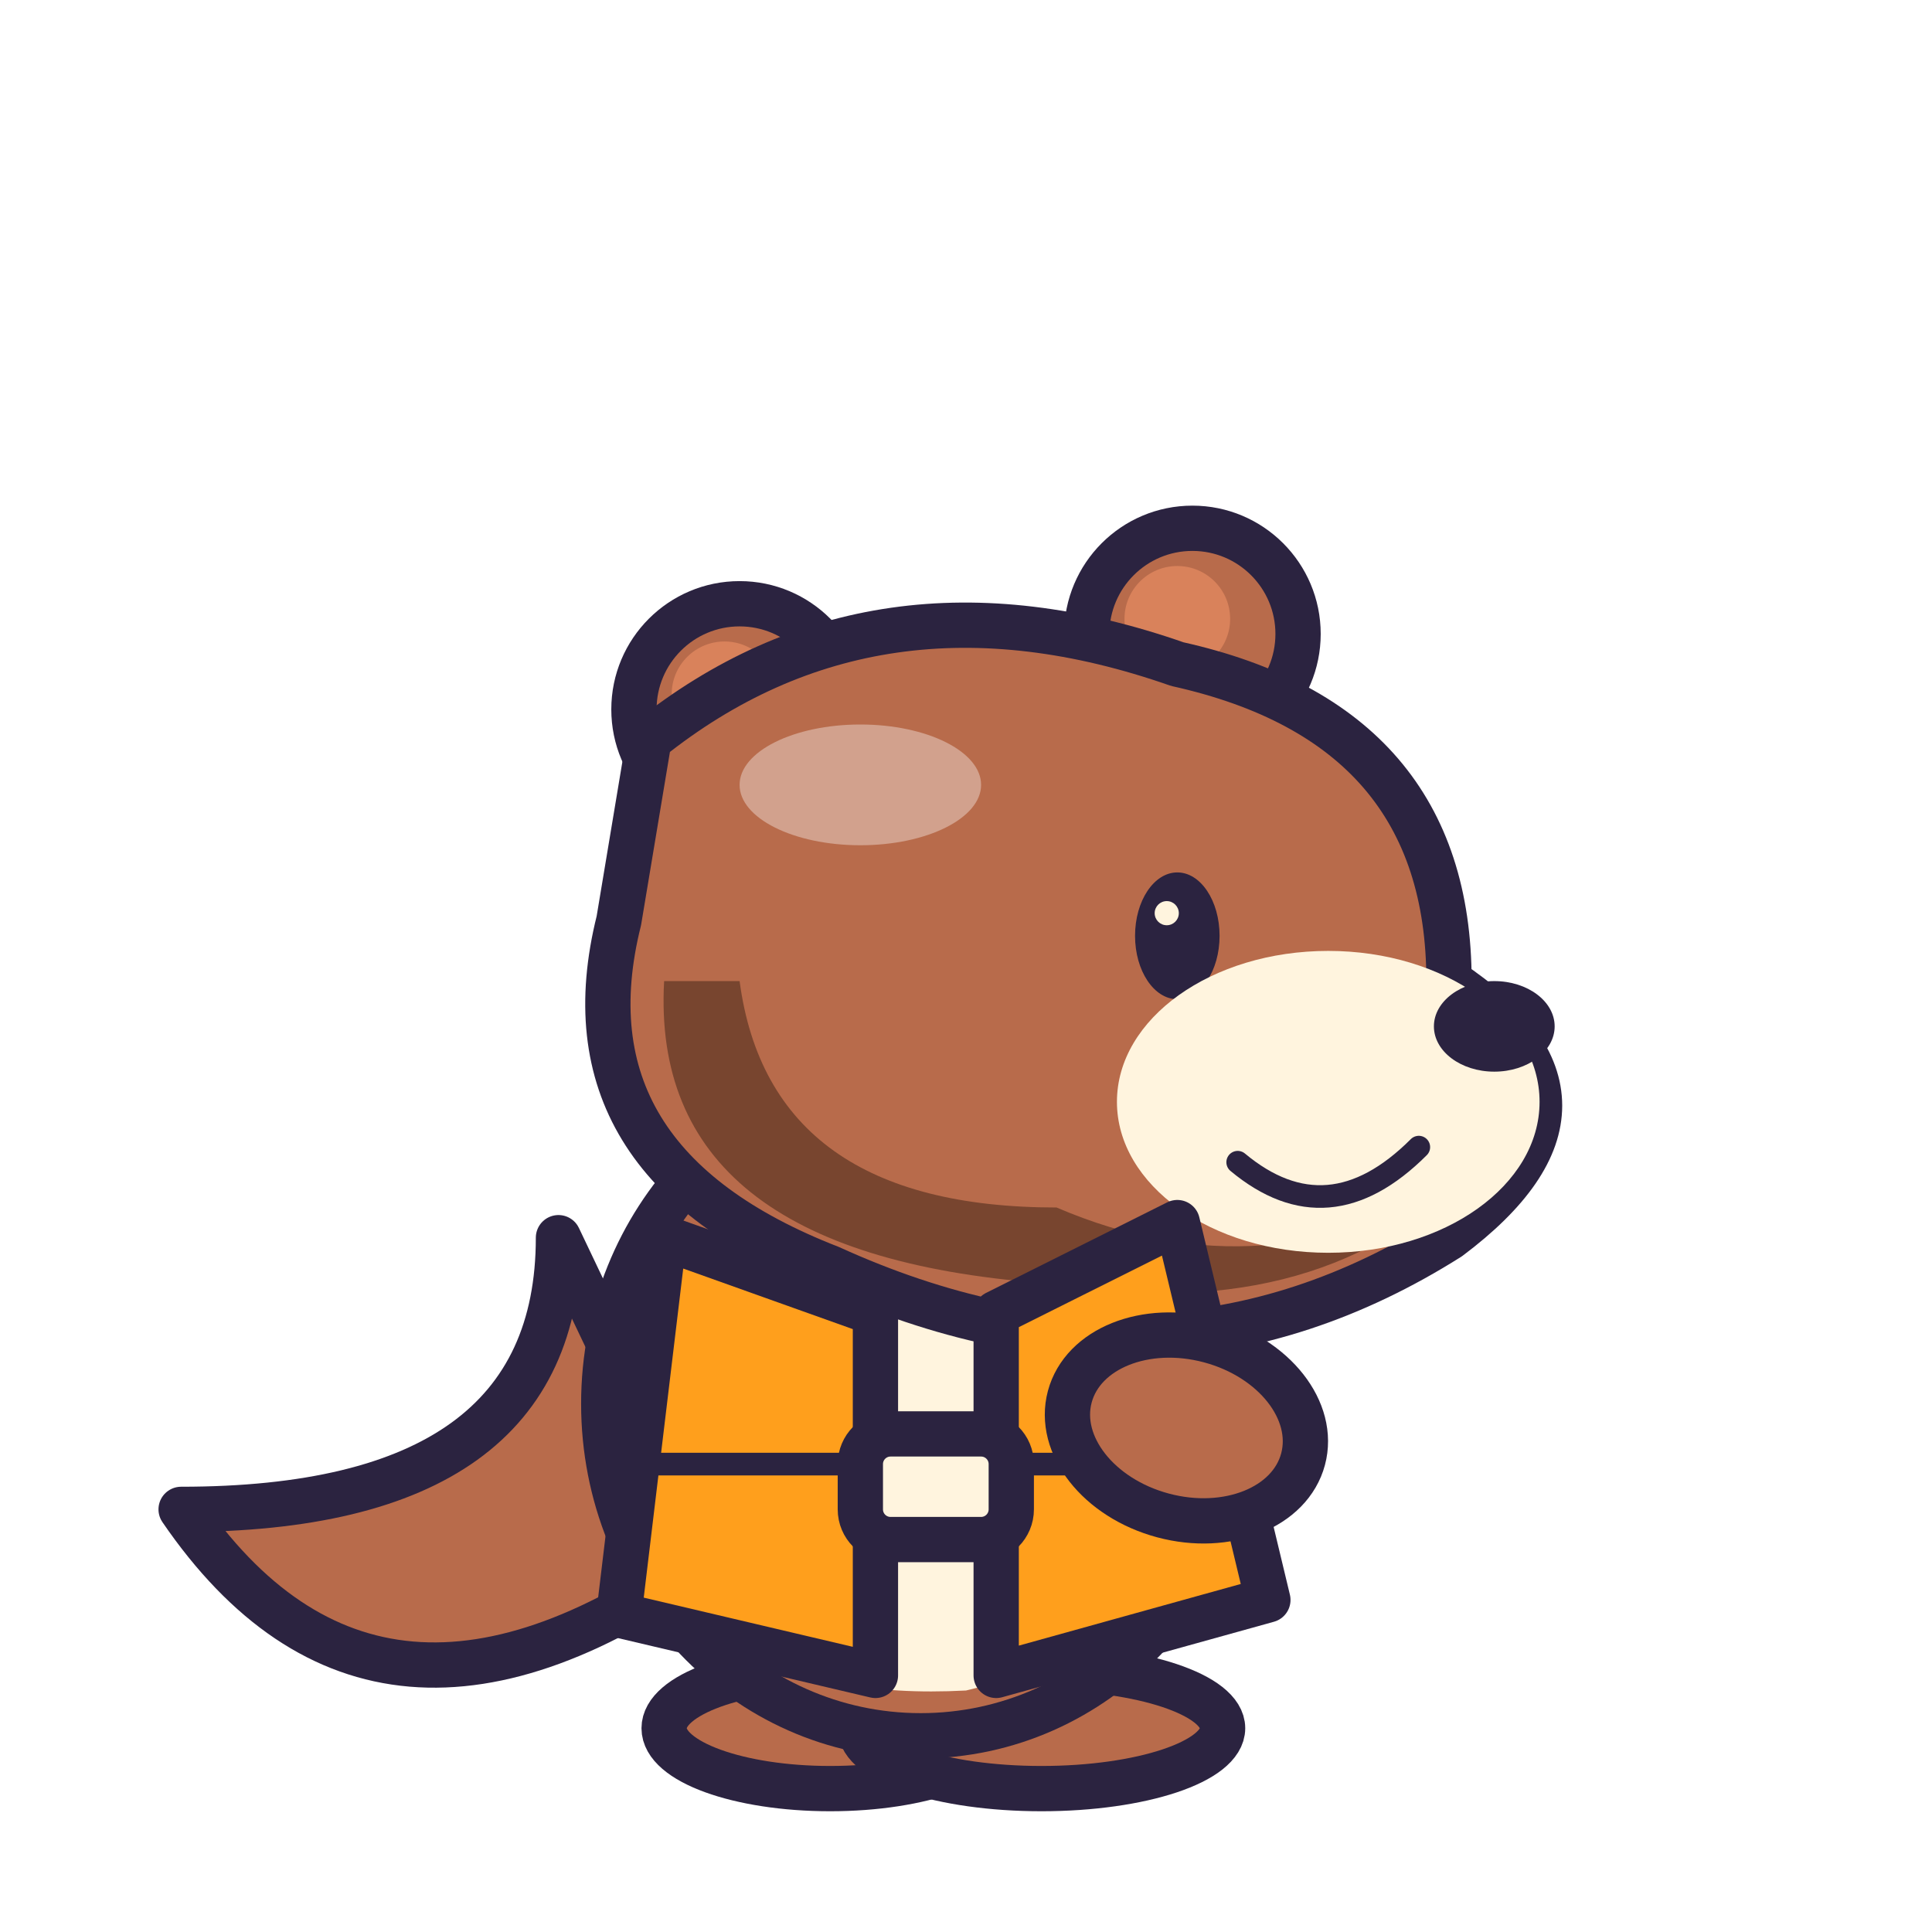
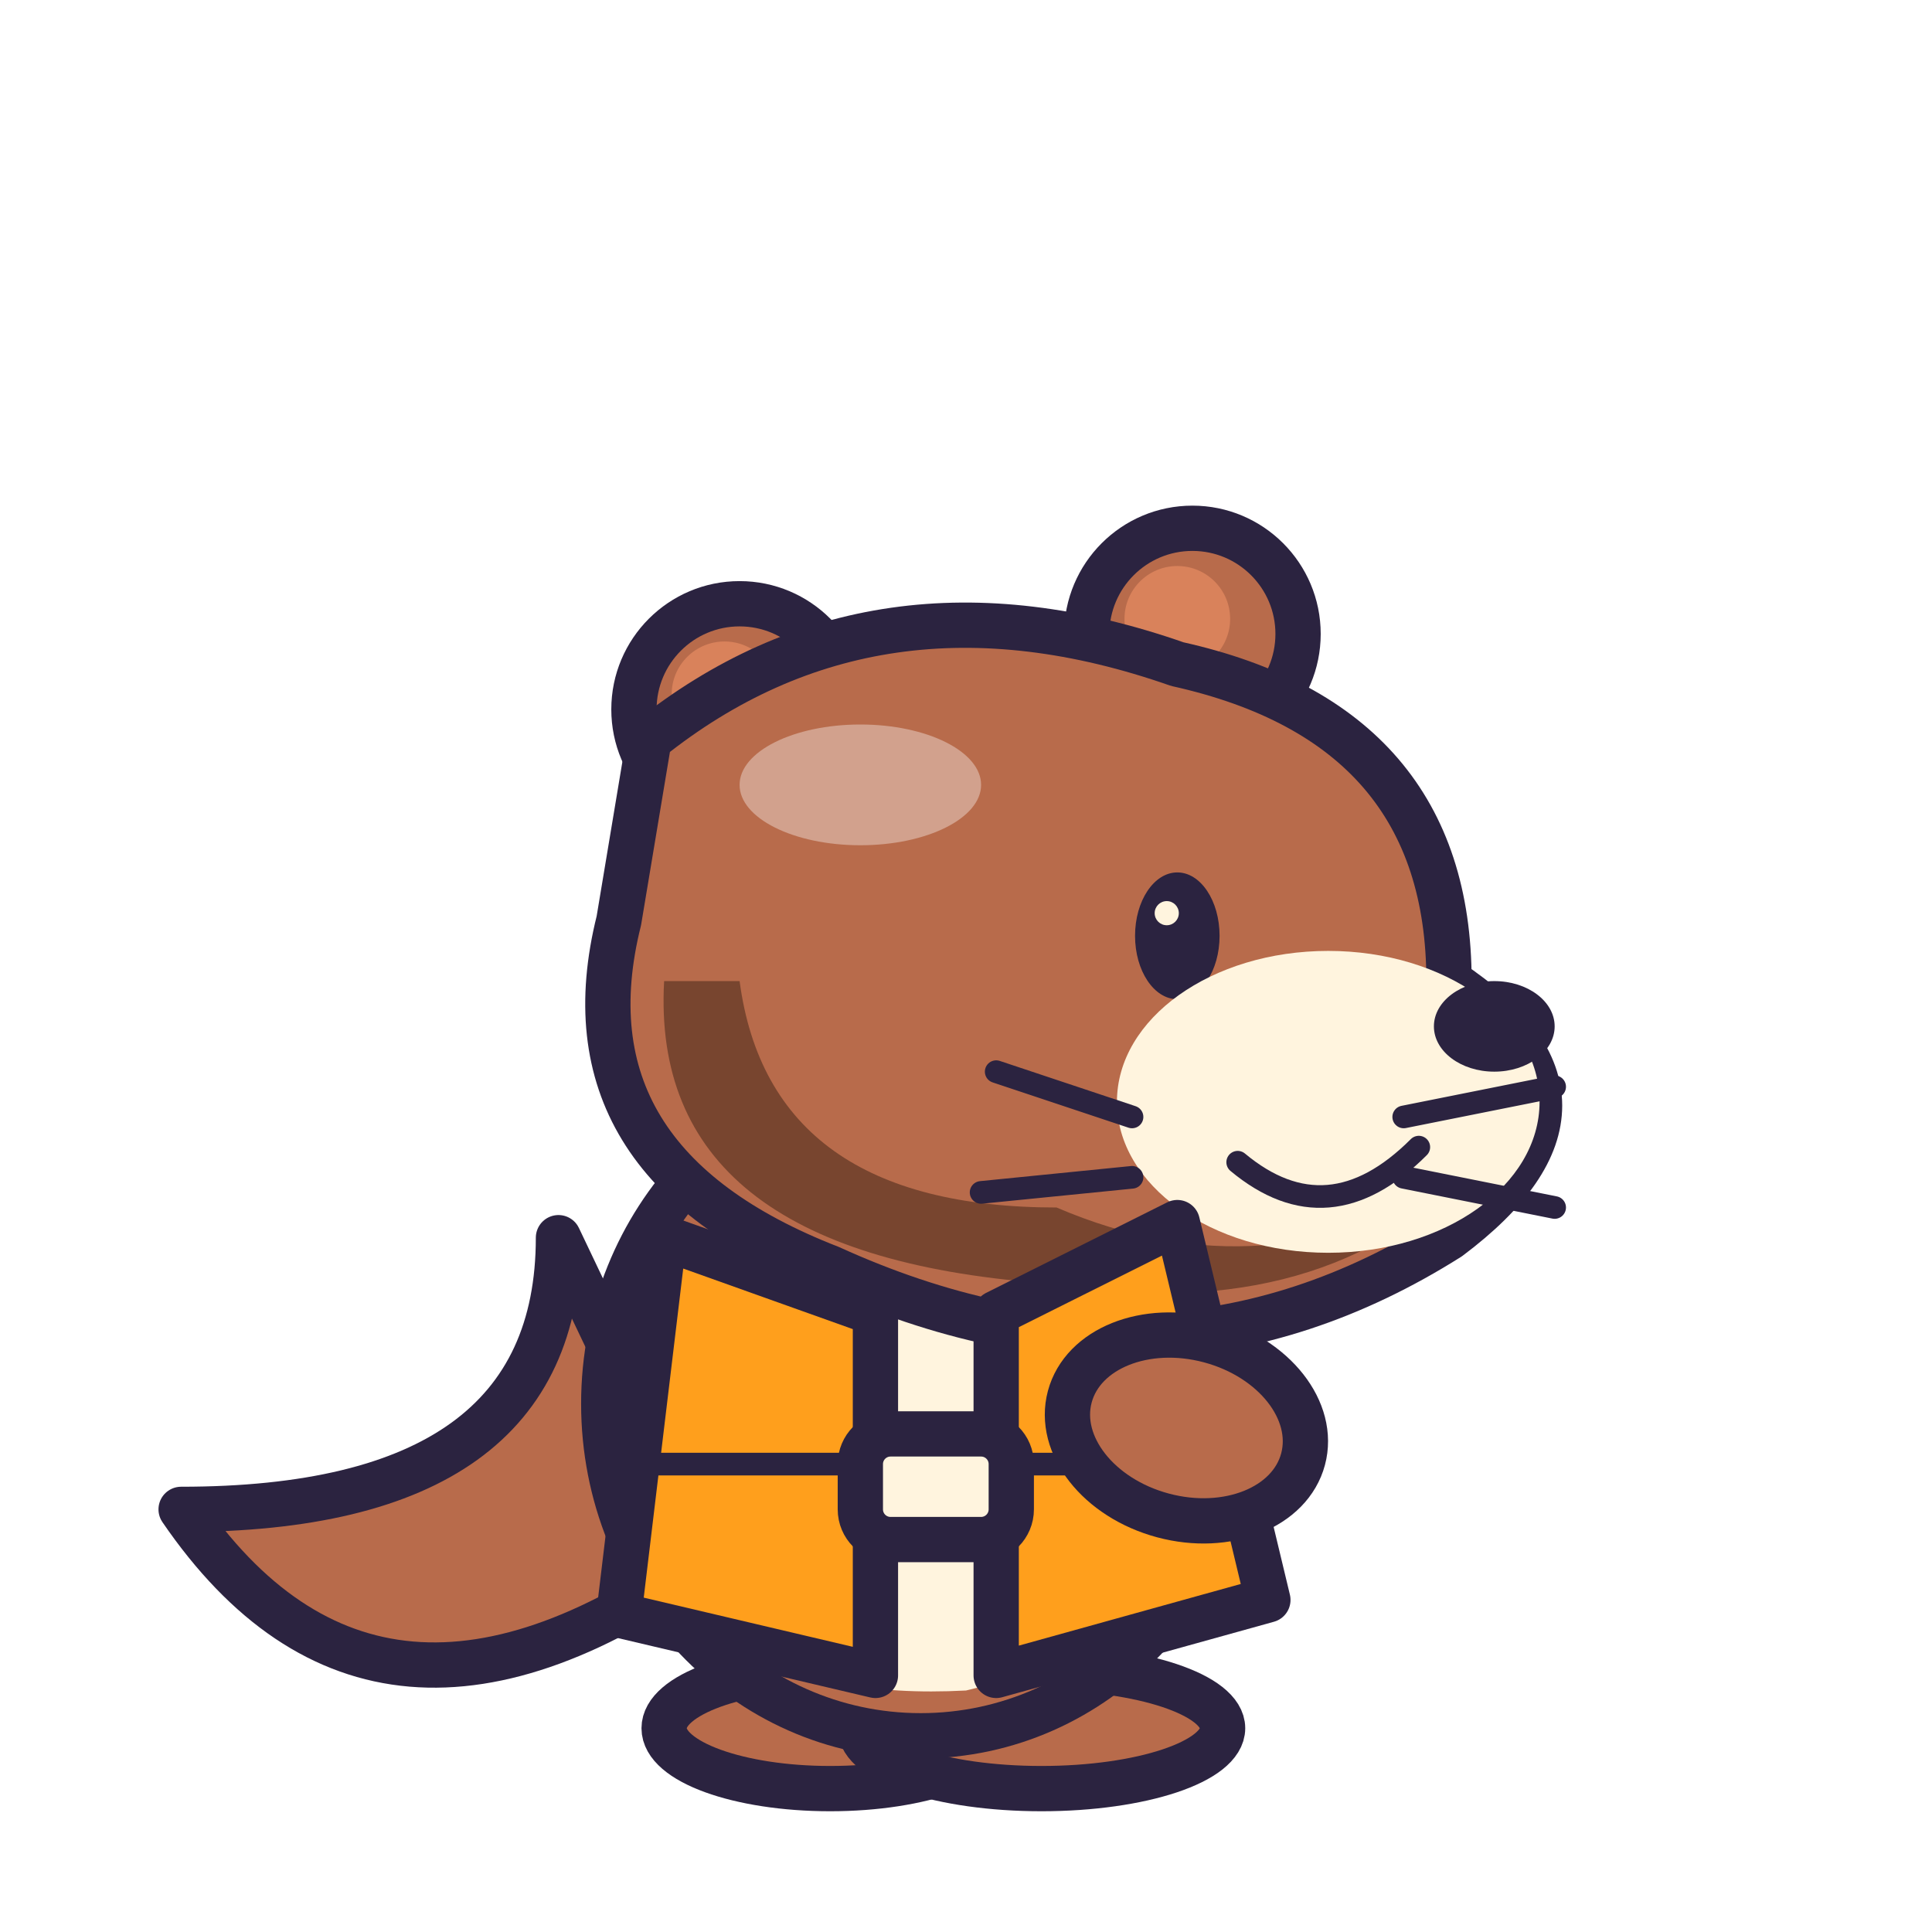
<svg xmlns="http://www.w3.org/2000/svg" version="1.1" viewBox="0 0 128 128" fill="none" stroke="#2B2340" stroke-width="3" stroke-linecap="round" stroke-linejoin="round">
  <g id="feet">
    <ellipse cx="55" cy="114.5" rx="11" ry="4" fill="#B86B4B" />
    <ellipse cx="69" cy="114.5" rx="12" ry="4" fill="#B86B4B" />
  </g>
  <g id="pose" transform="translate(0 0)">
    <g id="tail">
      <path d="M47 103Q25 119 12 100Q37 100 37 82Z" fill="#B86B4B" />
    </g>
    <g id="body">
      <ellipse cx="61" cy="93" rx="21" ry="22" fill="#B86B4B" />
      <path d="M51 79Q70 76 76 93Q77 109 64 112Q45 113 44 98Z" fill="#FFF4DE" stroke="none" />
    </g>
    <g id="head">
      <ellipse cx="49" cy="47" rx="7" ry="7" fill="#B86B4B" />
      <ellipse cx="79" cy="42" rx="7" ry="7" fill="#B86B4B" />
      <ellipse cx="48" cy="46" rx="3.5" ry="3.5" fill="#D9825B" stroke="none" />
      <ellipse cx="78" cy="41" rx="3.5" ry="3.5" fill="#D9825B" stroke="none" />
      <path d="M43 49Q58 37 78 44Q96 48 96 65Q108 73 96 82Q77 94 55 84Q37 77 41 61Z" fill="#B86B4B" />
      <path d="M44 65Q43 83 69 85Q87 88 97 78Q84 86 70 80Q51 80 49 65Z" fill="#78452F" stroke="none" />
      <ellipse cx="57" cy="52" rx="8" ry="4" fill="#D2A18D" stroke="none" />
      <ellipse cx="78" cy="62" rx="2.8" ry="4.2" fill="#2B2340" stroke="none" />
      <ellipse cx="77.3" cy="60.5" rx="0.8" ry="0.8" fill="#FFF4DE" stroke="none" />
      <ellipse cx="88" cy="73" rx="14" ry="10" fill="#FFF4DE" stroke="none" />
      <ellipse cx="99" cy="68" rx="4" ry="3" fill="#2B2340" stroke="none" />
      <path d="M82 77Q88 82 94 76" fill="none" stroke="#2B2340" stroke-width="1.5" />
+       <path d="M75 74L66 71M75 78L65 79M93 74L103 72M93 78L103 80" fill="none" stroke="#2B2340" stroke-width="1.5" />
    </g>
    <g id="clothing">
      <path d="M44 82L58 87L58 111L41 107Z" fill="#FF9F1C" />
      <path d="M66 87L78 81L84 106L66 111Z" fill="#FF9F1C" />
      <path d="M43 97H81" fill="none" stroke="#2B2340" stroke-width="1.5" />
      <rect x="57" y="95" width="10" height="7" rx="2" fill="#FFF4DE" />
    </g>
    <g id="headwear" />
    <g id="arm" transform="rotate(15 77 89)">
      <ellipse cx="80" cy="94" rx="8" ry="6" fill="#B86B4B" />
    </g>
  </g>
</svg>
